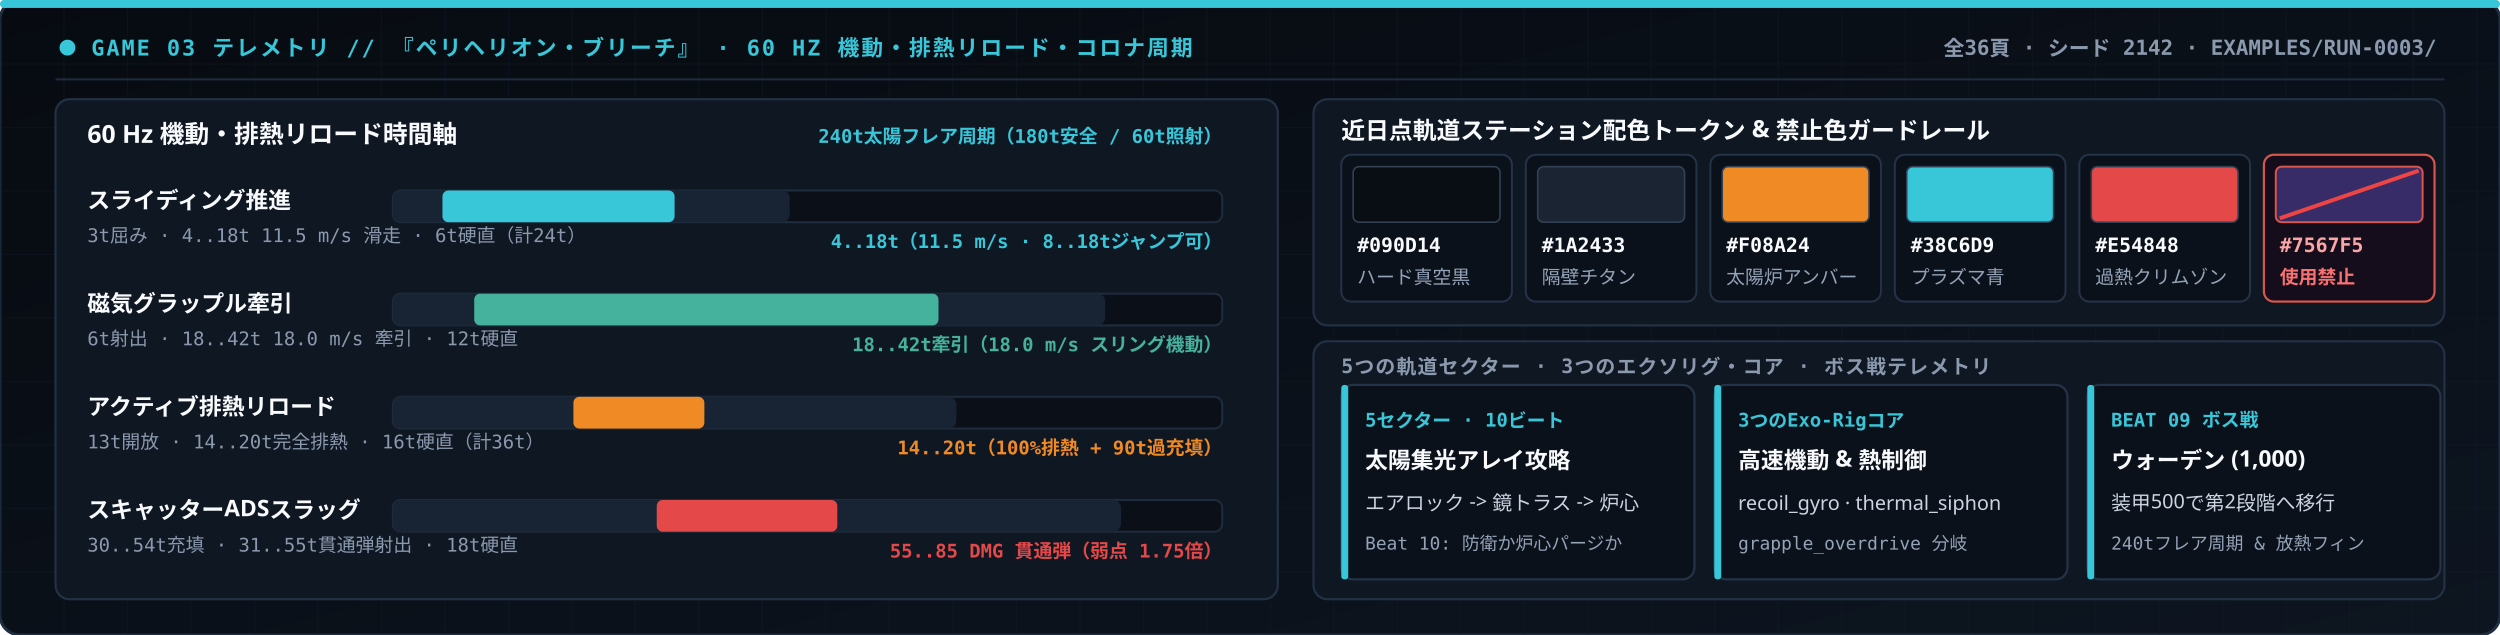
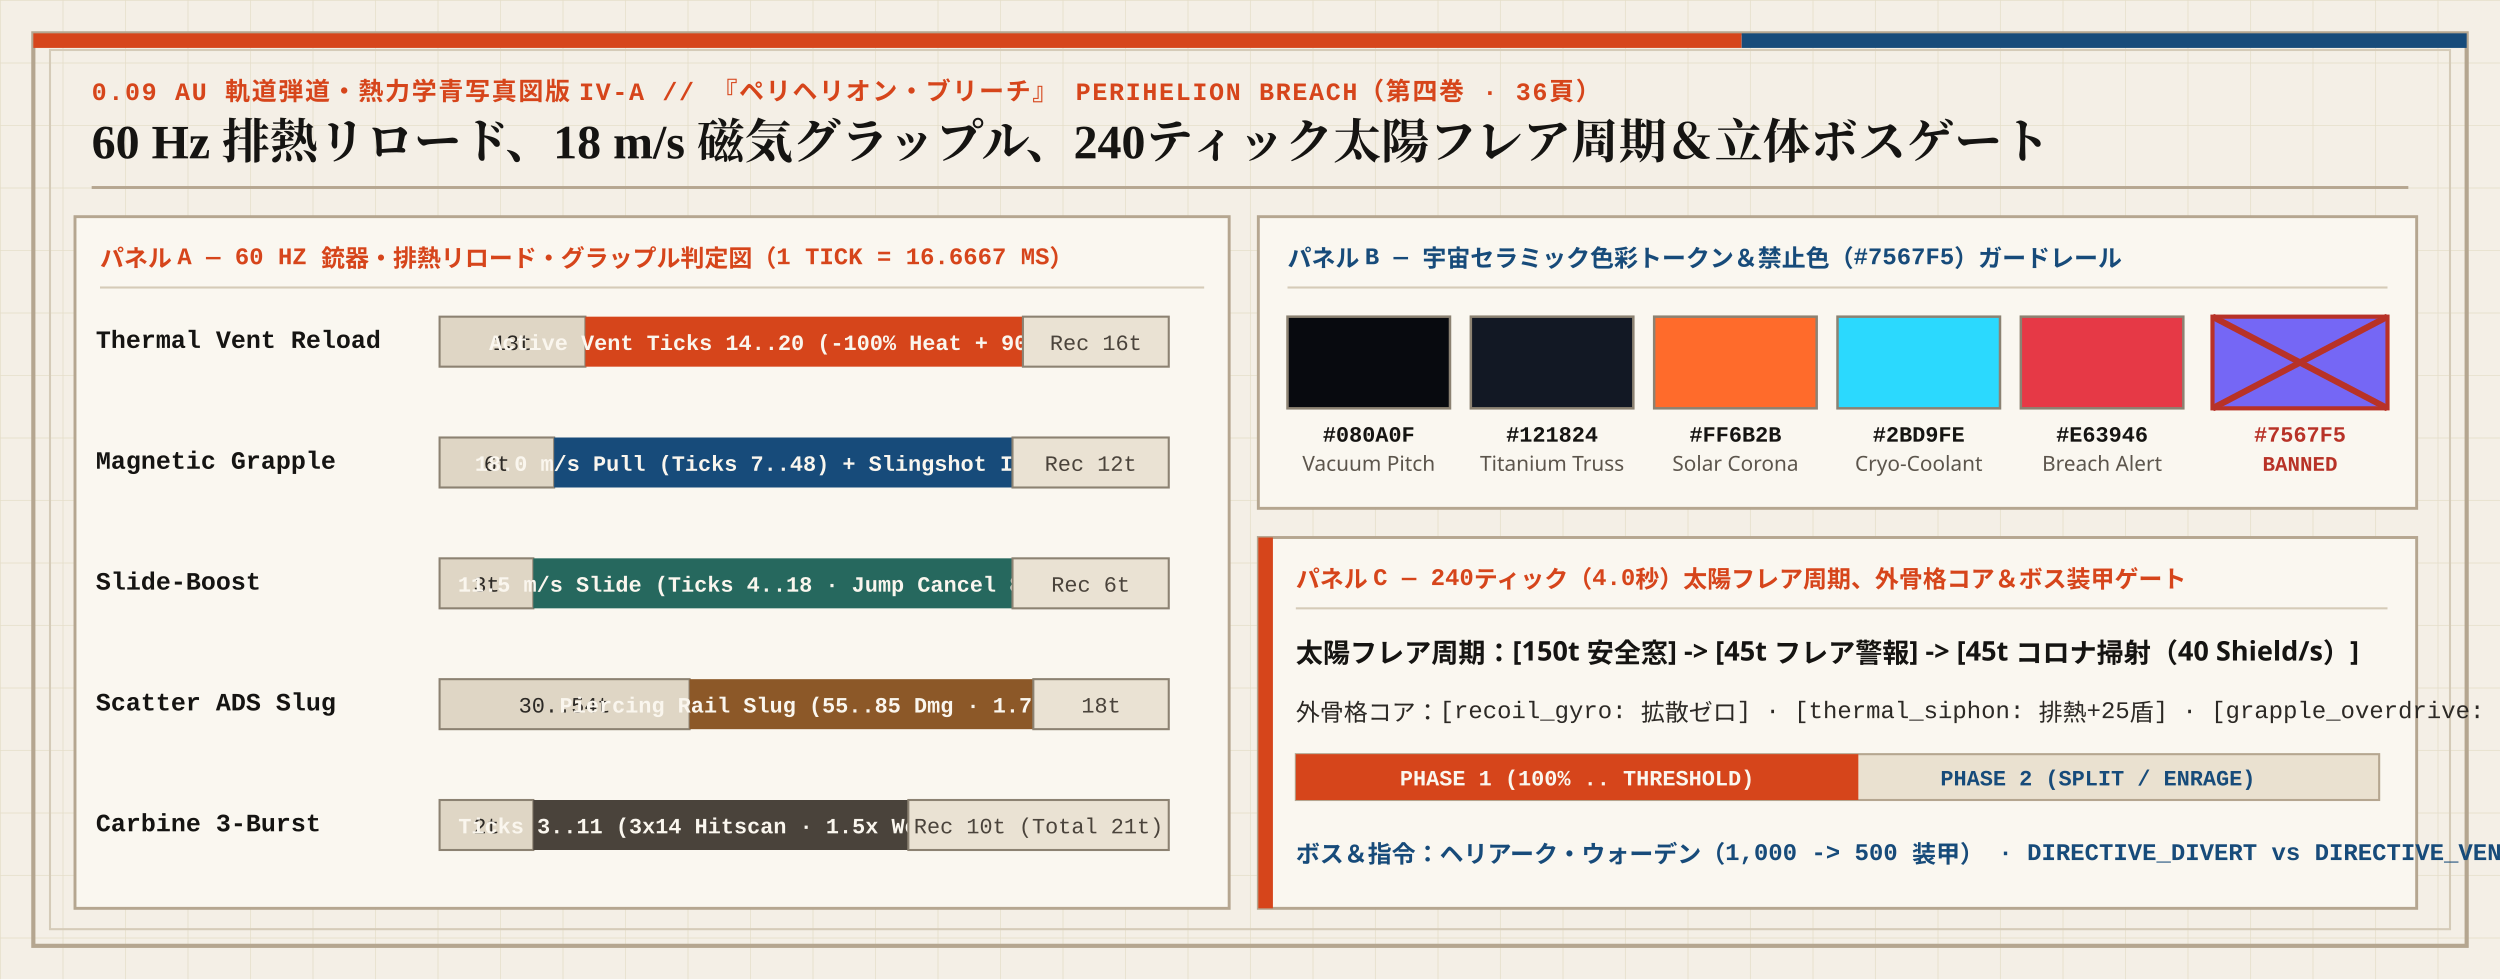
- <svg xmlns="http://www.w3.org/2000/svg" viewBox="0 0 1260 320" width="100%" role="img" aria-label="GAME 03 テレメトリ // 『ペリヘリオン・ブリーチ』 · 60 HZ 機動・排熱リロード・コロナ周期">
+ <svg xmlns="http://www.w3.org/2000/svg" viewBox="0 0 1200 470" width="100%" height="100%">
  <defs>
-     <linearGradient id="telBg" x1="0%" y1="0%" x2="100%" y2="100%">
-       <stop offset="0%" stop-color="#070B11" />
-       <stop offset="100%" stop-color="#0D1520" />
-     </linearGradient>
-     <pattern id="telGrid" width="32" height="32" patternUnits="userSpaceOnUse">
-       <path d="M 32 0 L 0 0 0 32" fill="none" stroke="#142030" stroke-width="0.6" stroke-opacity="0.55" />
+     <pattern id="g-grid-3-ja" width="30" height="30" patternUnits="userSpaceOnUse">
+       <path d="M 30 0 L 0 0 0 30" fill="none" stroke="#E5DEC9" stroke-width="0.7" />
    </pattern>
  </defs>
-   <rect width="1260" height="320" rx="10" fill="url(#telBg)" stroke="#1E2D40" stroke-width="1.5" />
-   <rect width="1260" height="320" rx="10" fill="url(#telGrid)" />
-   <rect x="0" y="0" width="1260" height="4" rx="2" fill="#38C6D9" />
-   <circle cx="34" cy="24" r="4" fill="#38C6D9" />
-   <text x="46" y="28" fill="#38C6D9" font-family="'JetBrains Mono', Consolas, 'Hiragino Sans', 'Yu Gothic UI', monospace" font-size="11" font-weight="700" letter-spacing="1.0">GAME 03 テレメトリ // 『ペリヘリオン・ブリーチ』 · 60 HZ 機動・排熱リロード・コロナ周期</text>
-   <text x="1228" y="28" fill="#8A99AD" font-family="'JetBrains Mono', Consolas, 'Hiragino Sans', 'Yu Gothic UI', monospace" font-size="10.5" font-weight="600" text-anchor="end">全36頁 · シード 2142 · EXAMPLES/RUN-0003/</text>
-   <line x1="28" y1="40" x2="1232" y2="40" stroke="#1E2C3E" stroke-width="1" />
-   <rect x="28" y="50" width="616" height="252" rx="7" fill="#0F1723" stroke="#223144" stroke-width="1.1" />
-   <text x="44" y="72" fill="#F8FAFC" font-family="'Hiragino Sans', 'Noto Sans JP', 'Yu Gothic UI', 'Meiryo', sans-serif" font-size="12.5" font-weight="700">60 Hz 機動・排熱リロード時間軸</text>
-   <text x="616" y="72" fill="#38C6D9" font-family="'JetBrains Mono', Consolas, 'Hiragino Sans', 'Yu Gothic UI', monospace" font-size="9.5" font-weight="600" text-anchor="end">240t太陽フレア周期（180t安全 / 60t照射）</text>
-   <text x="44" y="105" fill="#F8FAFC" font-family="'Hiragino Sans', 'Noto Sans JP', 'Yu Gothic UI', 'Meiryo', sans-serif" font-size="11.5" font-weight="700">スライディング推進</text>
-   <text x="44" y="122" fill="#8A99AD" font-family="'JetBrains Mono', Consolas, 'Hiragino Sans', 'Yu Gothic UI', monospace" font-size="9.5">3t屈み · 4..18t 11.5 m/s 滑走 · 6t硬直（計24t）</text>
-   <rect x="198" y="96" width="418" height="16" rx="4" fill="#0B1018" stroke="#1E2C3E" stroke-width="1" />
-   <rect x="198" y="96" width="200" height="16" rx="4" fill="#182434" />
-   <rect x="223" y="96" width="117" height="16" rx="3" fill="#38C6D9" />
-   <text x="616" y="125" fill="#38C6D9" font-family="'JetBrains Mono', Consolas, 'Hiragino Sans', 'Yu Gothic UI', monospace" font-size="9.5" font-weight="700" text-anchor="end">4..18t（11.5 m/s · 8..18tジャンプ可）</text>
-   <text x="44" y="157" fill="#F8FAFC" font-family="'Hiragino Sans', 'Noto Sans JP', 'Yu Gothic UI', 'Meiryo', sans-serif" font-size="11.5" font-weight="700">磁気グラップル牽引</text>
-   <text x="44" y="174" fill="#8A99AD" font-family="'JetBrains Mono', Consolas, 'Hiragino Sans', 'Yu Gothic UI', monospace" font-size="9.5">6t射出 · 18..42t 18.0 m/s 牽引 · 12t硬直</text>
-   <rect x="198" y="148" width="418" height="16" rx="4" fill="#0B1018" stroke="#1E2C3E" stroke-width="1" />
-   <rect x="198" y="148" width="359" height="16" rx="4" fill="#182434" />
-   <rect x="239" y="148" width="234" height="16" rx="3" fill="#45B29D" />
-   <text x="616" y="177" fill="#45B29D" font-family="'JetBrains Mono', Consolas, 'Hiragino Sans', 'Yu Gothic UI', monospace" font-size="9.5" font-weight="700" text-anchor="end">18..42t牽引（18.0 m/s スリング機動）</text>
-   <text x="44" y="209" fill="#F8FAFC" font-family="'Hiragino Sans', 'Noto Sans JP', 'Yu Gothic UI', 'Meiryo', sans-serif" font-size="11.5" font-weight="700">アクティブ排熱リロード</text>
-   <text x="44" y="226" fill="#8A99AD" font-family="'JetBrains Mono', Consolas, 'Hiragino Sans', 'Yu Gothic UI', monospace" font-size="9.5">13t開放 · 14..20t完全排熱 · 16t硬直（計36t）</text>
-   <rect x="198" y="200" width="418" height="16" rx="4" fill="#0B1018" stroke="#1E2C3E" stroke-width="1" />
-   <rect x="198" y="200" width="284" height="16" rx="4" fill="#182434" />
-   <rect x="289" y="200" width="66" height="16" rx="3" fill="#F08A24" />
-   <text x="616" y="229" fill="#F08A24" font-family="'JetBrains Mono', Consolas, 'Hiragino Sans', 'Yu Gothic UI', monospace" font-size="9.5" font-weight="700" text-anchor="end">14..20t（100%排熱 + 90t過充填）</text>
-   <text x="44" y="261" fill="#F8FAFC" font-family="'Hiragino Sans', 'Noto Sans JP', 'Yu Gothic UI', 'Meiryo', sans-serif" font-size="11.5" font-weight="700">スキャッターADSスラッグ</text>
-   <text x="44" y="278" fill="#8A99AD" font-family="'JetBrains Mono', Consolas, 'Hiragino Sans', 'Yu Gothic UI', monospace" font-size="9.5">30..54t充填 · 31..55t貫通弾射出 · 18t硬直</text>
-   <rect x="198" y="252" width="418" height="16" rx="4" fill="#0B1018" stroke="#1E2C3E" stroke-width="1" />
-   <rect x="198" y="252" width="367" height="16" rx="4" fill="#182434" />
-   <rect x="331" y="252" width="91" height="16" rx="3" fill="#E54848" />
-   <text x="616" y="281" fill="#E54848" font-family="'JetBrains Mono', Consolas, 'Hiragino Sans', 'Yu Gothic UI', monospace" font-size="9.5" font-weight="700" text-anchor="end">55..85 DMG 貫通弾（弱点 1.75倍）</text>
-   <rect x="662" y="50" width="570" height="114" rx="7" fill="#0F1723" stroke="#223144" stroke-width="1.1" />
-   <text x="676" y="70" fill="#F8FAFC" font-family="'Hiragino Sans', 'Noto Sans JP', 'Yu Gothic UI', 'Meiryo', sans-serif" font-size="12" font-weight="700">近日点軌道ステーション配色トークン &amp; 禁止色ガードレール</text>
-   <g transform="translate(676, 78)">
-     <rect x="0" y="0" width="86" height="74" rx="5" fill="#0B111A" stroke="#243347" stroke-width="1" />
-     <rect x="6" y="6" width="74" height="28" rx="3" fill="#090D14" stroke="#334155" stroke-width="0.8" />
-     <text x="8" y="49" fill="#F8FAFC" font-family="'JetBrains Mono', Consolas, 'Hiragino Sans', 'Yu Gothic UI', monospace" font-size="10" font-weight="700">#090D14</text>
-     <text x="8" y="65" fill="#94A3B8" font-family="'Hiragino Sans', 'Noto Sans JP', 'Yu Gothic UI', 'Meiryo', sans-serif" font-size="9.5">ハード真空黒</text>
+   <rect width="1200" height="470" fill="#F4EFE6" />
+   <rect width="1200" height="470" fill="url(#g-grid-3-ja)" />
+   <rect x="16" y="16" width="1168" height="438" fill="none" stroke="#B5A690" stroke-width="2" />
+   <rect x="24" y="24" width="1152" height="422" fill="none" stroke="#D5CBB8" stroke-width="1" />
+   <rect x="16" y="16" width="820" height="7" fill="#D6451B" />
+   <rect x="836" y="16" width="348" height="7" fill="#174B7A" />
+   <text x="44" y="48" font-family="'Consolas', 'JetBrains Mono', 'SFMono-Regular', 'Courier New', monospace" font-size="12" font-weight="700" fill="#D6451B" letter-spacing="0.8">0.09 AU 軌道弾道・熱力学青写真図版 IV-A  //  『ペリヘリオン・ブリーチ』 PERIHELION BREACH（第四巻 · 36頁）</text>
+   <text x="44" y="76" font-family="'Georgia', 'Times New Roman', 'Noto Serif CJK SC', 'Source Han Serif SC', 'Yu Mincho', 'Hiragino Mincho ProN', 'Batang', serif" font-size="23" font-weight="700" fill="#151412">60 Hz 排熱リロード、18 m/s 磁気グラップル、240ティック太陽フレア周期＆立体ボスゲート</text>
+   <line x1="44" y1="90" x2="1156" y2="90" stroke="#B5A690" stroke-width="1.4" />
+   <rect x="36" y="104" width="554" height="332" fill="#FAF7F0" stroke="#B5A690" stroke-width="1.4" />
+   <text x="48" y="128" font-family="'Consolas', 'JetBrains Mono', 'SFMono-Regular', 'Courier New', monospace" font-size="11.5" font-weight="700" fill="#D6451B">パネル A — 60 HZ 銃器・排熱リロード・グラップル判定図（1 TICK = 16.6667 MS）</text>
+   <line x1="48" y1="138" x2="578" y2="138" stroke="#D5CBB8" stroke-width="1" />
+   <g transform="translate(46, 152)">
+     <text x="0" y="15" font-family="'Consolas', 'JetBrains Mono', 'SFMono-Regular', 'Courier New', monospace" font-size="12" font-weight="700" fill="#151412">Thermal Vent Reload</text>
+     <rect x="165" y="0" width="70" height="24" fill="#DFD6C5" stroke="#8C8272" stroke-width="1" />
+     <text x="200.0" y="16" text-anchor="middle" font-family="'Consolas', 'JetBrains Mono', 'SFMono-Regular', 'Courier New', monospace" font-size="10.5" fill="#2C2925">13t</text>
+     <rect x="235" y="0" width="210" height="24" fill="#D6451B" />
+     <text x="340.0" y="16" text-anchor="middle" font-family="'Consolas', 'JetBrains Mono', 'SFMono-Regular', 'Courier New', monospace" font-size="10.5" font-weight="700" fill="#FAF6EE">Active Vent Ticks 14..20 (-100% Heat + 90t Buff)</text>
+     <rect x="445" y="0" width="70" height="24" fill="#EAE2D3" stroke="#8C8272" stroke-width="1" />
+     <text x="480.0" y="16" text-anchor="middle" font-family="'Consolas', 'JetBrains Mono', 'SFMono-Regular', 'Courier New', monospace" font-size="10.5" fill="#4A433B">Rec 16t</text>
  </g>
-   <g transform="translate(769, 78)">
-     <rect x="0" y="0" width="86" height="74" rx="5" fill="#0B111A" stroke="#243347" stroke-width="1" />
-     <rect x="6" y="6" width="74" height="28" rx="3" fill="#1A2433" stroke="#334155" stroke-width="0.8" />
-     <text x="8" y="49" fill="#F8FAFC" font-family="'JetBrains Mono', Consolas, 'Hiragino Sans', 'Yu Gothic UI', monospace" font-size="10" font-weight="700">#1A2433</text>
-     <text x="8" y="65" fill="#94A3B8" font-family="'Hiragino Sans', 'Noto Sans JP', 'Yu Gothic UI', 'Meiryo', sans-serif" font-size="9.5">隔壁チタン</text>
+   <g transform="translate(46, 210)">
+     <text x="0" y="15" font-family="'Consolas', 'JetBrains Mono', 'SFMono-Regular', 'Courier New', monospace" font-size="12" font-weight="700" fill="#151412">Magnetic Grapple</text>
+     <rect x="165" y="0" width="55" height="24" fill="#DFD6C5" stroke="#8C8272" stroke-width="1" />
+     <text x="192.5" y="16" text-anchor="middle" font-family="'Consolas', 'JetBrains Mono', 'SFMono-Regular', 'Courier New', monospace" font-size="10.5" fill="#2C2925">6t</text>
+     <rect x="220" y="0" width="220" height="24" fill="#174B7A" />
+     <text x="330.0" y="16" text-anchor="middle" font-family="'Consolas', 'JetBrains Mono', 'SFMono-Regular', 'Courier New', monospace" font-size="10.5" font-weight="700" fill="#FAF6EE">18.0 m/s Pull (Ticks 7..48) + Slingshot Impulse</text>
+     <rect x="440" y="0" width="75" height="24" fill="#EAE2D3" stroke="#8C8272" stroke-width="1" />
+     <text x="477.5" y="16" text-anchor="middle" font-family="'Consolas', 'JetBrains Mono', 'SFMono-Regular', 'Courier New', monospace" font-size="10.5" fill="#4A433B">Rec 12t</text>
  </g>
-   <g transform="translate(862, 78)">
-     <rect x="0" y="0" width="86" height="74" rx="5" fill="#0B111A" stroke="#243347" stroke-width="1" />
-     <rect x="6" y="6" width="74" height="28" rx="3" fill="#F08A24" stroke="#334155" stroke-width="0.8" />
-     <text x="8" y="49" fill="#F8FAFC" font-family="'JetBrains Mono', Consolas, 'Hiragino Sans', 'Yu Gothic UI', monospace" font-size="10" font-weight="700">#F08A24</text>
-     <text x="8" y="65" fill="#94A3B8" font-family="'Hiragino Sans', 'Noto Sans JP', 'Yu Gothic UI', 'Meiryo', sans-serif" font-size="9.5">太陽炉アンバー</text>
+   <g transform="translate(46, 268)">
+     <text x="0" y="15" font-family="'Consolas', 'JetBrains Mono', 'SFMono-Regular', 'Courier New', monospace" font-size="12" font-weight="700" fill="#151412">Slide-Boost</text>
+     <rect x="165" y="0" width="45" height="24" fill="#DFD6C5" stroke="#8C8272" stroke-width="1" />
+     <text x="187.5" y="16" text-anchor="middle" font-family="'Consolas', 'JetBrains Mono', 'SFMono-Regular', 'Courier New', monospace" font-size="10.5" fill="#2C2925">3t</text>
+     <rect x="210" y="0" width="230" height="24" fill="#26685E" />
+     <text x="325.0" y="16" text-anchor="middle" font-family="'Consolas', 'JetBrains Mono', 'SFMono-Regular', 'Courier New', monospace" font-size="10.5" font-weight="700" fill="#FAF6EE">11.5 m/s Slide (Ticks 4..18 · Jump Cancel 8..18)</text>
+     <rect x="440" y="0" width="75" height="24" fill="#EAE2D3" stroke="#8C8272" stroke-width="1" />
+     <text x="477.5" y="16" text-anchor="middle" font-family="'Consolas', 'JetBrains Mono', 'SFMono-Regular', 'Courier New', monospace" font-size="10.5" fill="#4A433B">Rec 6t</text>
  </g>
-   <g transform="translate(955, 78)">
-     <rect x="0" y="0" width="86" height="74" rx="5" fill="#0B111A" stroke="#243347" stroke-width="1" />
-     <rect x="6" y="6" width="74" height="28" rx="3" fill="#38C6D9" stroke="#334155" stroke-width="0.8" />
-     <text x="8" y="49" fill="#F8FAFC" font-family="'JetBrains Mono', Consolas, 'Hiragino Sans', 'Yu Gothic UI', monospace" font-size="10" font-weight="700">#38C6D9</text>
-     <text x="8" y="65" fill="#94A3B8" font-family="'Hiragino Sans', 'Noto Sans JP', 'Yu Gothic UI', 'Meiryo', sans-serif" font-size="9.5">プラズマ青</text>
+   <g transform="translate(46, 326)">
+     <text x="0" y="15" font-family="'Consolas', 'JetBrains Mono', 'SFMono-Regular', 'Courier New', monospace" font-size="12" font-weight="700" fill="#151412">Scatter ADS Slug</text>
+     <rect x="165" y="0" width="120" height="24" fill="#DFD6C5" stroke="#8C8272" stroke-width="1" />
+     <text x="225.0" y="16" text-anchor="middle" font-family="'Consolas', 'JetBrains Mono', 'SFMono-Regular', 'Courier New', monospace" font-size="10.5" fill="#2C2925">30..54t</text>
+     <rect x="285" y="0" width="165" height="24" fill="#8C5828" />
+     <text x="367.5" y="16" text-anchor="middle" font-family="'Consolas', 'JetBrains Mono', 'SFMono-Regular', 'Courier New', monospace" font-size="10.5" font-weight="700" fill="#FAF6EE">Piercing Rail Slug (55..85 Dmg · 1.75x Weakpt)</text>
+     <rect x="450" y="0" width="65" height="24" fill="#EAE2D3" stroke="#8C8272" stroke-width="1" />
+     <text x="482.5" y="16" text-anchor="middle" font-family="'Consolas', 'JetBrains Mono', 'SFMono-Regular', 'Courier New', monospace" font-size="10.5" fill="#4A433B">18t</text>
  </g>
-   <g transform="translate(1048, 78)">
-     <rect x="0" y="0" width="86" height="74" rx="5" fill="#0B111A" stroke="#243347" stroke-width="1" />
-     <rect x="6" y="6" width="74" height="28" rx="3" fill="#E54848" stroke="#334155" stroke-width="0.8" />
-     <text x="8" y="49" fill="#F8FAFC" font-family="'JetBrains Mono', Consolas, 'Hiragino Sans', 'Yu Gothic UI', monospace" font-size="10" font-weight="700">#E54848</text>
-     <text x="8" y="65" fill="#94A3B8" font-family="'Hiragino Sans', 'Noto Sans JP', 'Yu Gothic UI', 'Meiryo', sans-serif" font-size="9.5">過熱クリムゾン</text>
+   <g transform="translate(46, 384)">
+     <text x="0" y="15" font-family="'Consolas', 'JetBrains Mono', 'SFMono-Regular', 'Courier New', monospace" font-size="12" font-weight="700" fill="#151412">Carbine 3-Burst</text>
+     <rect x="165" y="0" width="45" height="24" fill="#DFD6C5" stroke="#8C8272" stroke-width="1" />
+     <text x="187.5" y="16" text-anchor="middle" font-family="'Consolas', 'JetBrains Mono', 'SFMono-Regular', 'Courier New', monospace" font-size="10.5" fill="#2C2925">2t</text>
+     <rect x="210" y="0" width="180" height="24" fill="#4A433B" />
+     <text x="300.0" y="16" text-anchor="middle" font-family="'Consolas', 'JetBrains Mono', 'SFMono-Regular', 'Courier New', monospace" font-size="10.5" font-weight="700" fill="#FAF6EE">Ticks 3..11 (3x14 Hitscan · 1.5x Weakpt)</text>
+     <rect x="390" y="0" width="125" height="24" fill="#EAE2D3" stroke="#8C8272" stroke-width="1" />
+     <text x="452.5" y="16" text-anchor="middle" font-family="'Consolas', 'JetBrains Mono', 'SFMono-Regular', 'Courier New', monospace" font-size="10.5" fill="#4A433B">Rec 10t (Total 21t)</text>
  </g>
-   <g transform="translate(1141, 78)">
-     <rect x="0" y="0" width="86" height="74" rx="5" fill="#160D1C" stroke="#D8564A" stroke-width="1.1" />
-     <rect x="6" y="6" width="74" height="28" rx="3" fill="#7567F5" fill-opacity="0.35" stroke="#D8564A" stroke-width="1" />
-     <line x1="8" y1="32" x2="78" y2="8" stroke="#EF4444" stroke-width="2" />
-     <text x="8" y="49" fill="#FCA5A5" font-family="'JetBrains Mono', Consolas, 'Hiragino Sans', 'Yu Gothic UI', monospace" font-size="10" font-weight="700">#7567F5</text>
-     <text x="8" y="65" fill="#F87171" font-family="'Hiragino Sans', 'Noto Sans JP', 'Yu Gothic UI', 'Meiryo', sans-serif" font-size="9.5" font-weight="700">使用禁止</text>
+   <rect x="604" y="104" width="556" height="140" fill="#FAF7F0" stroke="#B5A690" stroke-width="1.4" />
+   <text x="618" y="128" font-family="'Consolas', 'JetBrains Mono', 'SFMono-Regular', 'Courier New', monospace" font-size="11.5" font-weight="700" fill="#174B7A">パネル B — 宇宙セラミック色彩トークン＆禁止色（#7567F5）ガードレール</text>
+   <line x1="618" y1="138" x2="1146" y2="138" stroke="#D5CBB8" stroke-width="1" />
+   <g transform="translate(618, 152)">
+     <rect width="78" height="44" fill="#080A0F" stroke="#8C8272" stroke-width="1.2" />
+     <text x="39" y="60" text-anchor="middle" font-family="'Consolas', 'JetBrains Mono', 'SFMono-Regular', 'Courier New', monospace" font-size="10.5" font-weight="700" fill="#151412">#080A0F</text>
+     <text x="39" y="74" text-anchor="middle" font-family="'Segoe UI', -apple-system, 'PingFang SC', 'Microsoft YaHei', 'Hiragino Sans', 'Yu Gothic', 'Malgun Gothic', sans-serif" font-size="10" fill="#5C554C">Vacuum Pitch</text>
  </g>
-   <rect x="662" y="172" width="570" height="130" rx="7" fill="#0F1723" stroke="#223144" stroke-width="1.1" />
-   <text x="676" y="188" fill="#8A99AD" font-family="'JetBrains Mono', Consolas, 'Hiragino Sans', 'Yu Gothic UI', monospace" font-size="10" font-weight="700" letter-spacing="0.6">5つの軌道セクター · 3つのエクソリグ・コア · ボス戦テレメトリ</text>
-   <g transform="translate(676, 194)">
-     <rect x="0" y="0" width="178" height="98" rx="6" fill="#0B111A" stroke="#243347" stroke-width="1.1" />
-     <rect x="0" y="0" width="3.5" height="98" rx="1.5" fill="#38C6D9" />
-     <text x="12" y="21" fill="#38C6D9" font-family="'JetBrains Mono', Consolas, 'Hiragino Sans', 'Yu Gothic UI', monospace" font-size="9.5" font-weight="700">5セクター · 10ビート</text>
-     <text x="12" y="42" fill="#F8FAFC" font-family="'Hiragino Sans', 'Noto Sans JP', 'Yu Gothic UI', 'Meiryo', sans-serif" font-size="11.5" font-weight="700">太陽集光アレイ攻略</text>
-     <text x="12" y="63" fill="#CBD5E1" font-family="'Hiragino Sans', 'Noto Sans JP', 'Yu Gothic UI', 'Meiryo', sans-serif" font-size="10">エアロック -&gt; 鏡トラス -&gt; 炉心</text>
-     <text x="12" y="83" fill="#94A3B8" font-family="'JetBrains Mono', Consolas, 'Hiragino Sans', 'Yu Gothic UI', monospace" font-size="9">Beat 10: 防衛か炉心パージか</text>
+   <g transform="translate(706, 152)">
+     <rect width="78" height="44" fill="#121824" stroke="#8C8272" stroke-width="1.2" />
+     <text x="39" y="60" text-anchor="middle" font-family="'Consolas', 'JetBrains Mono', 'SFMono-Regular', 'Courier New', monospace" font-size="10.5" font-weight="700" fill="#151412">#121824</text>
+     <text x="39" y="74" text-anchor="middle" font-family="'Segoe UI', -apple-system, 'PingFang SC', 'Microsoft YaHei', 'Hiragino Sans', 'Yu Gothic', 'Malgun Gothic', sans-serif" font-size="10" fill="#5C554C">Titanium Truss</text>
  </g>
-   <g transform="translate(864, 194)">
-     <rect x="0" y="0" width="178" height="98" rx="6" fill="#0B111A" stroke="#243347" stroke-width="1.1" />
-     <rect x="0" y="0" width="3.5" height="98" rx="1.5" fill="#38C6D9" />
-     <text x="12" y="21" fill="#38C6D9" font-family="'JetBrains Mono', Consolas, 'Hiragino Sans', 'Yu Gothic UI', monospace" font-size="9.5" font-weight="700">3つのExo-Rigコア</text>
-     <text x="12" y="42" fill="#F8FAFC" font-family="'Hiragino Sans', 'Noto Sans JP', 'Yu Gothic UI', 'Meiryo', sans-serif" font-size="11.5" font-weight="700">高速機動 &amp; 熱制御</text>
-     <text x="12" y="63" fill="#CBD5E1" font-family="'Hiragino Sans', 'Noto Sans JP', 'Yu Gothic UI', 'Meiryo', sans-serif" font-size="10">recoil_gyro · thermal_siphon</text>
-     <text x="12" y="83" fill="#94A3B8" font-family="'JetBrains Mono', Consolas, 'Hiragino Sans', 'Yu Gothic UI', monospace" font-size="9">grapple_overdrive 分岐</text>
+   <g transform="translate(794, 152)">
+     <rect width="78" height="44" fill="#FF6B2B" stroke="#8C8272" stroke-width="1.2" />
+     <text x="39" y="60" text-anchor="middle" font-family="'Consolas', 'JetBrains Mono', 'SFMono-Regular', 'Courier New', monospace" font-size="10.5" font-weight="700" fill="#151412">#FF6B2B</text>
+     <text x="39" y="74" text-anchor="middle" font-family="'Segoe UI', -apple-system, 'PingFang SC', 'Microsoft YaHei', 'Hiragino Sans', 'Yu Gothic', 'Malgun Gothic', sans-serif" font-size="10" fill="#5C554C">Solar Corona</text>
  </g>
-   <g transform="translate(1052, 194)">
-     <rect x="0" y="0" width="178" height="98" rx="6" fill="#0B111A" stroke="#243347" stroke-width="1.1" />
-     <rect x="0" y="0" width="3.5" height="98" rx="1.5" fill="#38C6D9" />
-     <text x="12" y="21" fill="#38C6D9" font-family="'JetBrains Mono', Consolas, 'Hiragino Sans', 'Yu Gothic UI', monospace" font-size="9.5" font-weight="700">BEAT 09 ボス戦</text>
-     <text x="12" y="42" fill="#F8FAFC" font-family="'Hiragino Sans', 'Noto Sans JP', 'Yu Gothic UI', 'Meiryo', sans-serif" font-size="11.5" font-weight="700">ウォーデン (1,000)</text>
-     <text x="12" y="63" fill="#CBD5E1" font-family="'Hiragino Sans', 'Noto Sans JP', 'Yu Gothic UI', 'Meiryo', sans-serif" font-size="10">装甲500で第2段階へ移行</text>
-     <text x="12" y="83" fill="#94A3B8" font-family="'JetBrains Mono', Consolas, 'Hiragino Sans', 'Yu Gothic UI', monospace" font-size="9">240tフレア周期 &amp; 放熱フィン</text>
+   <g transform="translate(882, 152)">
+     <rect width="78" height="44" fill="#2BD9FE" stroke="#8C8272" stroke-width="1.2" />
+     <text x="39" y="60" text-anchor="middle" font-family="'Consolas', 'JetBrains Mono', 'SFMono-Regular', 'Courier New', monospace" font-size="10.5" font-weight="700" fill="#151412">#2BD9FE</text>
+     <text x="39" y="74" text-anchor="middle" font-family="'Segoe UI', -apple-system, 'PingFang SC', 'Microsoft YaHei', 'Hiragino Sans', 'Yu Gothic', 'Malgun Gothic', sans-serif" font-size="10" fill="#5C554C">Cryo-Coolant</text>
  </g>
+   <g transform="translate(970, 152)">
+     <rect width="78" height="44" fill="#E63946" stroke="#8C8272" stroke-width="1.2" />
+     <text x="39" y="60" text-anchor="middle" font-family="'Consolas', 'JetBrains Mono', 'SFMono-Regular', 'Courier New', monospace" font-size="10.5" font-weight="700" fill="#151412">#E63946</text>
+     <text x="39" y="74" text-anchor="middle" font-family="'Segoe UI', -apple-system, 'PingFang SC', 'Microsoft YaHei', 'Hiragino Sans', 'Yu Gothic', 'Malgun Gothic', sans-serif" font-size="10" fill="#5C554C">Breach Alert</text>
+   </g>
+   <g transform="translate(1062, 152)">
+     <rect width="84" height="44" fill="#7567F5" stroke="#B83227" stroke-width="2" />
+     <line x1="0" y1="0" x2="84" y2="44" stroke="#B83227" stroke-width="3" />
+     <line x1="84" y1="0" x2="0" y2="44" stroke="#B83227" stroke-width="3" />
+     <text x="42" y="60" text-anchor="middle" font-family="'Consolas', 'JetBrains Mono', 'SFMono-Regular', 'Courier New', monospace" font-size="10.5" font-weight="700" fill="#B83227">#7567F5</text>
+     <text x="42" y="74" text-anchor="middle" font-family="'Consolas', 'JetBrains Mono', 'SFMono-Regular', 'Courier New', monospace" font-size="10" font-weight="700" fill="#B83227">BANNED</text>
+   </g>
+   <rect x="604" y="258" width="556" height="178" fill="#FAF7F0" stroke="#B5A690" stroke-width="1.4" />
+   <rect x="604" y="258" width="7" height="178" fill="#D6451B" />
+   <text x="622" y="282" font-family="'Consolas', 'JetBrains Mono', 'SFMono-Regular', 'Courier New', monospace" font-size="11.5" font-weight="700" fill="#D6451B">パネル C — 240ティック（4.0秒）太陽フレア周期、外骨格コア＆ボス装甲ゲート</text>
+   <line x1="622" y1="292" x2="1146" y2="292" stroke="#D5CBB8" stroke-width="1" />
+   <text x="622" y="318" font-family="'Segoe UI', -apple-system, 'PingFang SC', 'Microsoft YaHei', 'Hiragino Sans', 'Yu Gothic', 'Malgun Gothic', sans-serif" font-size="13" font-weight="700" fill="#151412">太陽フレア周期：[150t 安全窓] -&gt; [45t フレア警報] -&gt; [45t コロナ掃射（40 Shield/s）]</text>
+   <text x="622" y="346" font-family="'Consolas', 'JetBrains Mono', 'SFMono-Regular', 'Courier New', monospace" font-size="11.5" fill="#2C2925">外骨格コア：[recoil_gyro: 拡散ゼロ] · [thermal_siphon: 排熱+25盾] · [grapple_overdrive: CT-35%]</text>
+   <rect x="622" y="362" width="520" height="22" fill="#EAE1D0" stroke="#B5A690" stroke-width="1" />
+   <rect x="622" y="362" width="270" height="22" fill="#D6451B" />
+   <text x="757" y="377" text-anchor="middle" font-family="'Consolas', 'JetBrains Mono', 'SFMono-Regular', 'Courier New', monospace" font-size="10.5" font-weight="700" fill="#FAF6EE">PHASE 1 (100% .. THRESHOLD)</text>
+   <text x="1007" y="377" text-anchor="middle" font-family="'Consolas', 'JetBrains Mono', 'SFMono-Regular', 'Courier New', monospace" font-size="10.5" font-weight="700" fill="#174B7A">PHASE 2 (SPLIT / ENRAGE)</text>
+   <text x="622" y="414" font-family="'Consolas', 'JetBrains Mono', 'SFMono-Regular', 'Courier New', monospace" font-size="11.5" font-weight="700" fill="#174B7A">ボス＆指令：ヘリアーク・ウォーデン（1,000 -&gt; 500 装甲） · DIRECTIVE_DIVERT vs DIRECTIVE_VENT</text>
</svg>
